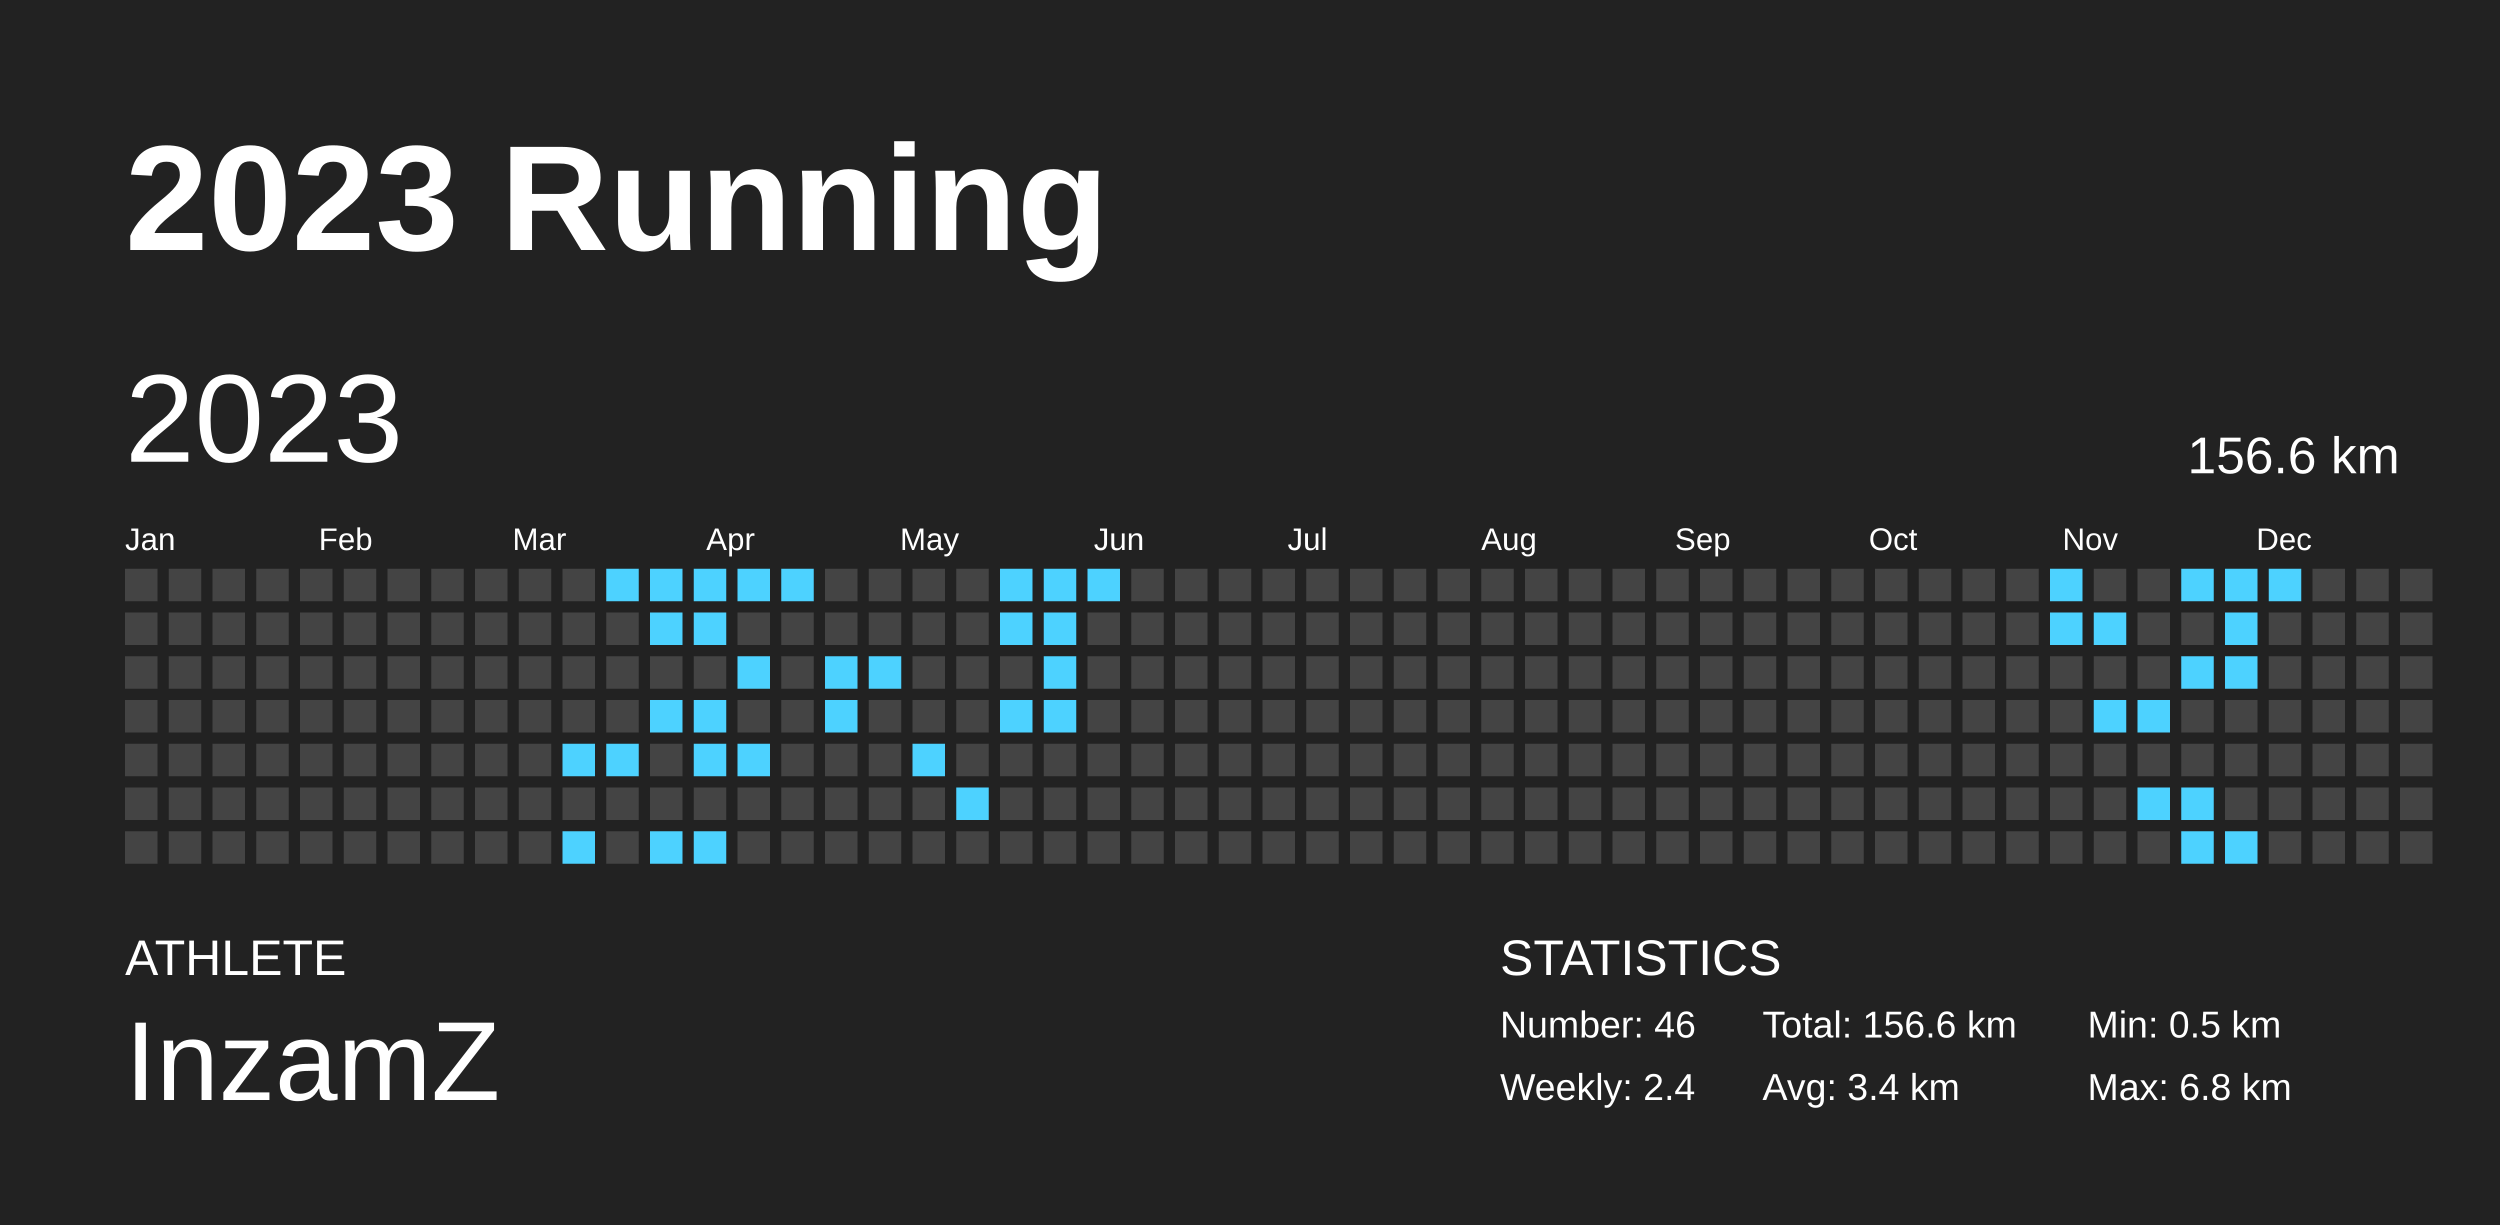
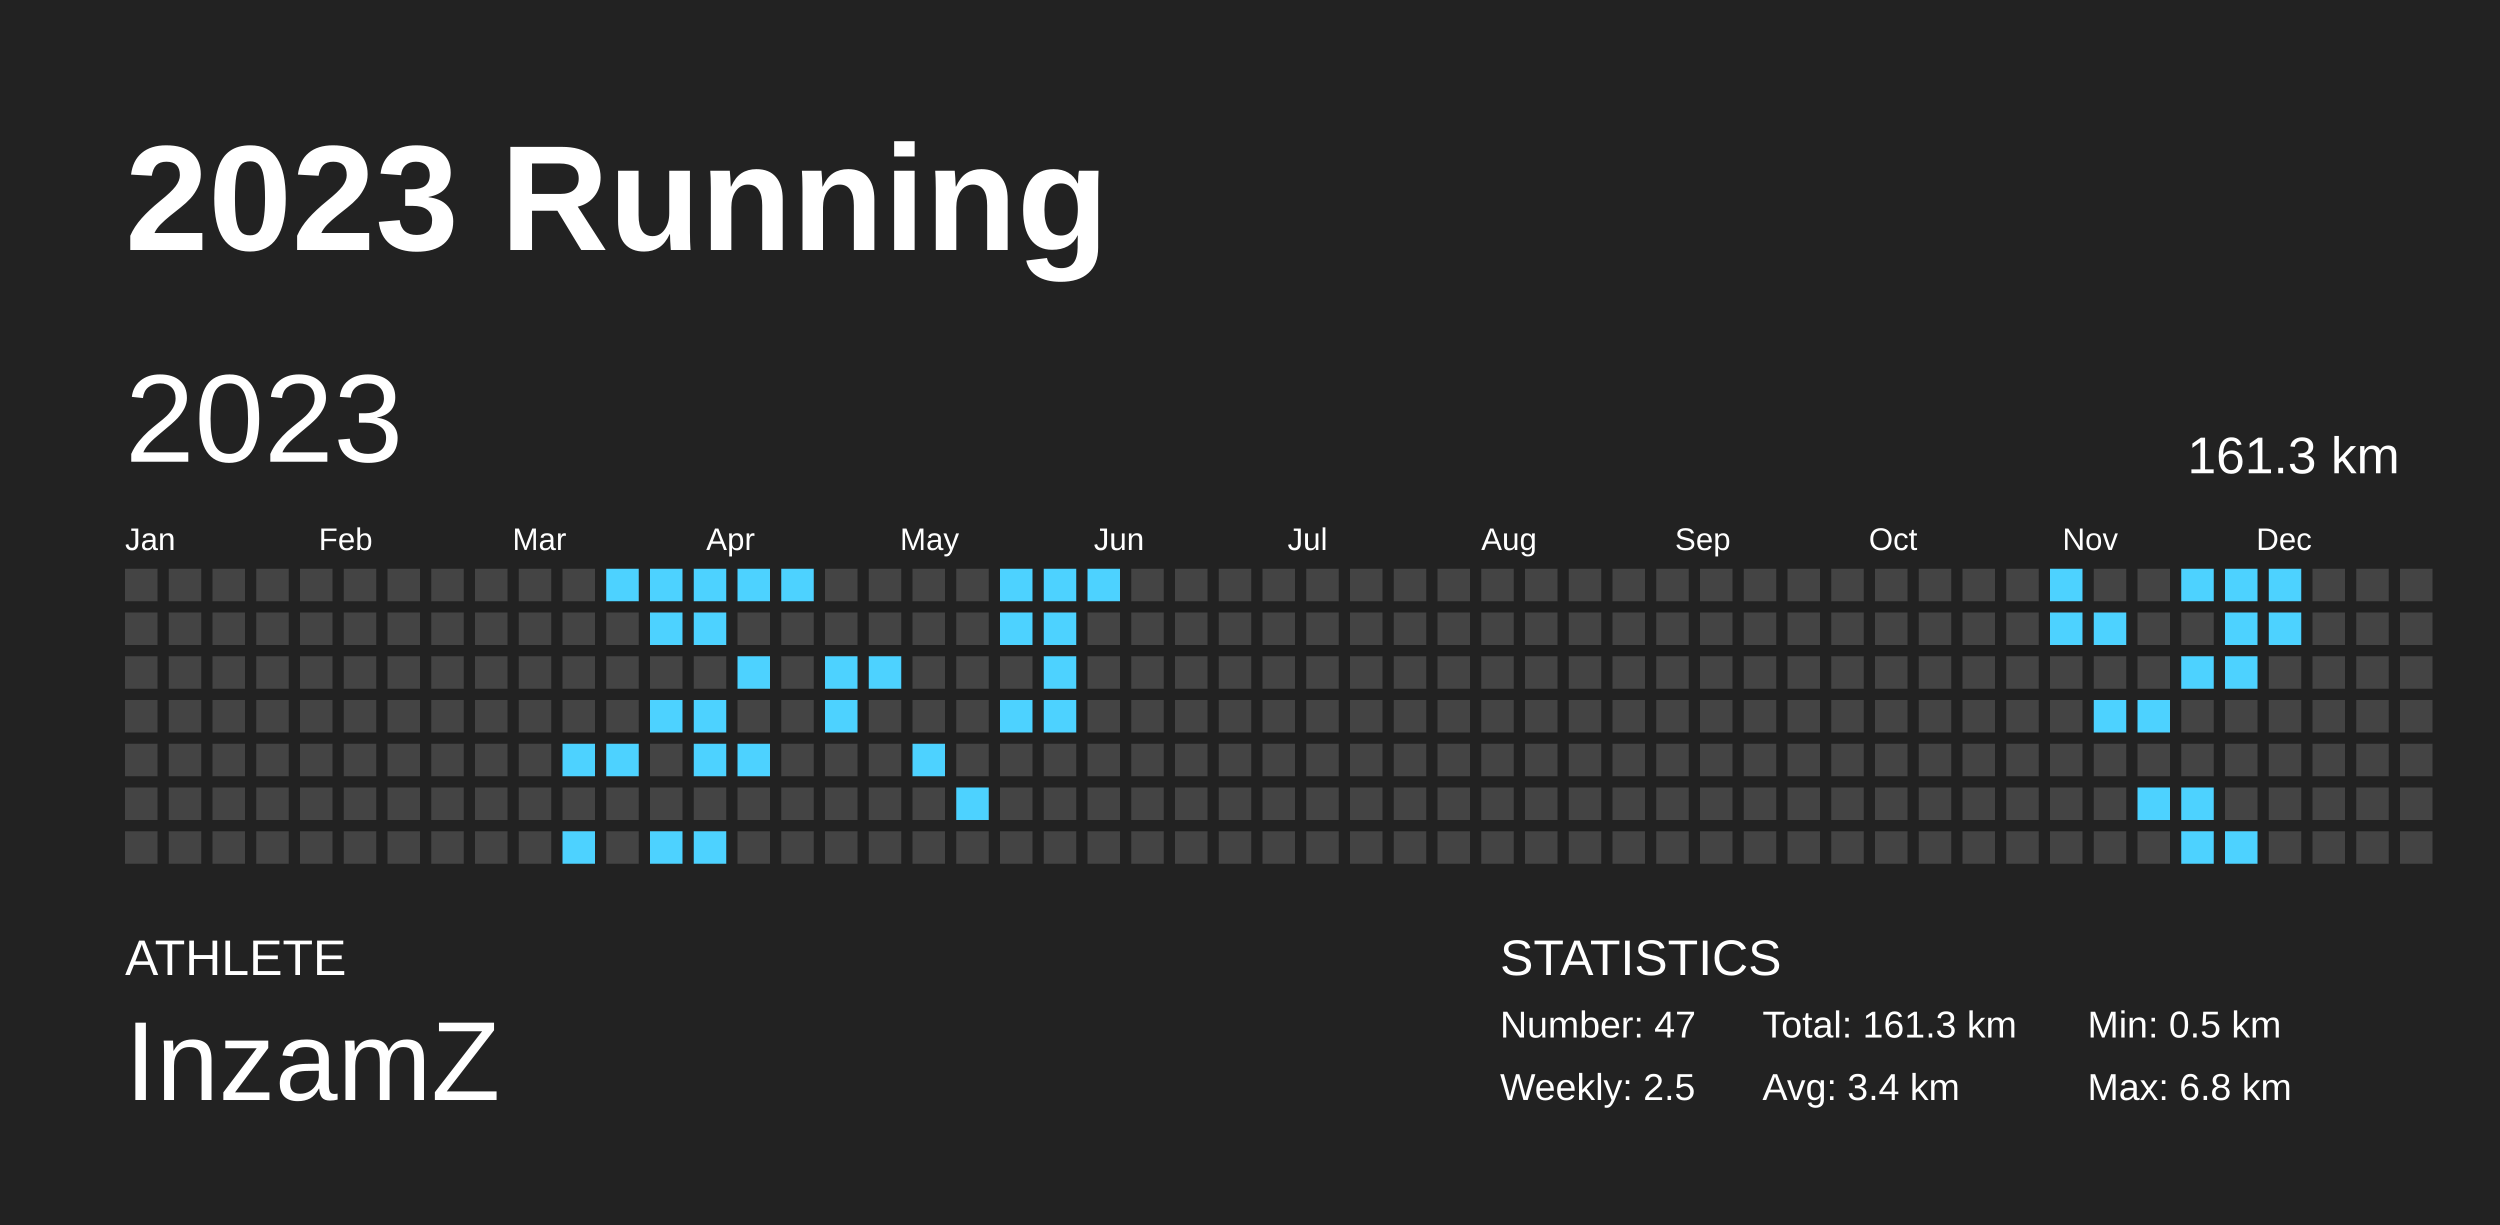
<svg xmlns="http://www.w3.org/2000/svg" baseProfile="full" height="98mm" version="1.1" viewBox="0,0,200,98" width="200mm">
  <defs />
  <rect fill="#222222" height="98" width="200" x="0" y="0" />
  <text fill="#FFFFFF" style="font-size:12px; font-family:Arial; font-weight:bold;" x="10" y="20">2023 Running</text>
  <text fill="#FFFFFF" style="font-size:4px; font-family:Arial" x="10" y="78">ATHLETE</text>
  <text fill="#FFFFFF" style="font-size:9px; font-family:Arial" x="10" y="88">InzamZ</text>
  <text fill="#FFFFFF" style="font-size:4px; font-family:Arial" x="120" y="78">STATISTICS</text>
-   <text fill="#FFFFFF" style="font-size:3px; font-family:Arial" x="120" y="83">Number: 46</text>
-   <text fill="#FFFFFF" style="font-size:3px; font-family:Arial" x="120" y="88">Weekly: 2.4</text>
-   <text fill="#FFFFFF" style="font-size:3px; font-family:Arial" x="141" y="83">Total: 156.6 km</text>
+   <text fill="#FFFFFF" style="font-size:3px; font-family:Arial" x="120" y="83">Number: 47</text>
+   <text fill="#FFFFFF" style="font-size:3px; font-family:Arial" x="120" y="88">Weekly: 2.5</text>
+   <text fill="#FFFFFF" style="font-size:3px; font-family:Arial" x="141" y="83">Total: 161.3 km</text>
  <text fill="#FFFFFF" style="font-size:3px; font-family:Arial" x="141" y="88">Avg: 3.4 km</text>
  <text fill="#FFFFFF" style="font-size:3px; font-family:Arial" x="167" y="83">Min: 0.5 km</text>
  <text fill="#FFFFFF" style="font-size:3px; font-family:Arial" x="167" y="88">Max: 6.8 km</text>
  <text dominant-baseline="hanging" fill="#FFFFFF" style="font-size:10.0px; font-family:Arial;" x="10" y="30">2023</text>
-   <text dominant-baseline="hanging" fill="#FFFFFF" style="font-size:4.125px; font-family:Arial;" x="175" y="35">156.6 km</text>
+   <text dominant-baseline="hanging" fill="#FFFFFF" style="font-size:4.125px; font-family:Arial;" x="175" y="35">161.3 km</text>
  <text fill="#FFFFFF" style="font-size:2.5px; font-family:Arial" x="10.0" y="44">Jan</text>
  <text fill="#FFFFFF" style="font-size:2.5px; font-family:Arial" x="25.5" y="44">Feb</text>
  <text fill="#FFFFFF" style="font-size:2.5px; font-family:Arial" x="41.0" y="44">Mar</text>
  <text fill="#FFFFFF" style="font-size:2.5px; font-family:Arial" x="56.5" y="44">Apr</text>
  <text fill="#FFFFFF" style="font-size:2.5px; font-family:Arial" x="72.0" y="44">May</text>
  <text fill="#FFFFFF" style="font-size:2.5px; font-family:Arial" x="87.5" y="44">Jun</text>
  <text fill="#FFFFFF" style="font-size:2.5px; font-family:Arial" x="103.0" y="44">Jul</text>
  <text fill="#FFFFFF" style="font-size:2.5px; font-family:Arial" x="118.5" y="44">Aug</text>
  <text fill="#FFFFFF" style="font-size:2.5px; font-family:Arial" x="134.0" y="44">Sep</text>
  <text fill="#FFFFFF" style="font-size:2.5px; font-family:Arial" x="149.5" y="44">Oct</text>
  <text fill="#FFFFFF" style="font-size:2.5px; font-family:Arial" x="165.0" y="44">Nov</text>
  <text fill="#FFFFFF" style="font-size:2.5px; font-family:Arial" x="180.5" y="44">Dec</text>
  <rect fill="#444444" height="2.6" width="2.6" x="10.0" y="45.5" />
  <rect fill="#444444" height="2.6" width="2.6" x="10.0" y="49.0" />
  <rect fill="#444444" height="2.6" width="2.6" x="10.0" y="52.5" />
  <rect fill="#444444" height="2.6" width="2.6" x="10.0" y="56.0" />
  <rect fill="#444444" height="2.6" width="2.6" x="10.0" y="59.5" />
  <rect fill="#444444" height="2.6" width="2.6" x="10.0" y="63.0" />
  <rect fill="#444444" height="2.6" width="2.6" x="10.0" y="66.5" />
  <rect fill="#444444" height="2.6" width="2.6" x="13.5" y="45.5" />
  <rect fill="#444444" height="2.6" width="2.6" x="13.5" y="49.0" />
  <rect fill="#444444" height="2.6" width="2.6" x="13.5" y="52.5" />
  <rect fill="#444444" height="2.6" width="2.6" x="13.5" y="56.0" />
  <rect fill="#444444" height="2.6" width="2.6" x="13.5" y="59.5" />
  <rect fill="#444444" height="2.6" width="2.6" x="13.5" y="63.0" />
  <rect fill="#444444" height="2.6" width="2.6" x="13.5" y="66.5" />
  <rect fill="#444444" height="2.6" width="2.6" x="17.0" y="45.5" />
  <rect fill="#444444" height="2.6" width="2.6" x="17.0" y="49.0" />
  <rect fill="#444444" height="2.6" width="2.6" x="17.0" y="52.5" />
  <rect fill="#444444" height="2.6" width="2.6" x="17.0" y="56.0" />
  <rect fill="#444444" height="2.6" width="2.6" x="17.0" y="59.5" />
  <rect fill="#444444" height="2.6" width="2.6" x="17.0" y="63.0" />
  <rect fill="#444444" height="2.6" width="2.6" x="17.0" y="66.5" />
  <rect fill="#444444" height="2.6" width="2.6" x="20.5" y="45.5" />
  <rect fill="#444444" height="2.6" width="2.6" x="20.5" y="49.0" />
  <rect fill="#444444" height="2.6" width="2.6" x="20.5" y="52.5" />
  <rect fill="#444444" height="2.6" width="2.6" x="20.5" y="56.0" />
  <rect fill="#444444" height="2.6" width="2.6" x="20.5" y="59.5" />
  <rect fill="#444444" height="2.6" width="2.6" x="20.5" y="63.0" />
  <rect fill="#444444" height="2.6" width="2.6" x="20.5" y="66.5" />
  <rect fill="#444444" height="2.6" width="2.6" x="24.0" y="45.5" />
  <rect fill="#444444" height="2.6" width="2.6" x="24.0" y="49.0" />
  <rect fill="#444444" height="2.6" width="2.6" x="24.0" y="52.5" />
  <rect fill="#444444" height="2.6" width="2.6" x="24.0" y="56.0" />
  <rect fill="#444444" height="2.6" width="2.6" x="24.0" y="59.5" />
  <rect fill="#444444" height="2.6" width="2.6" x="24.0" y="63.0" />
  <rect fill="#444444" height="2.6" width="2.6" x="24.0" y="66.5" />
  <rect fill="#444444" height="2.6" width="2.6" x="27.5" y="45.5" />
  <rect fill="#444444" height="2.6" width="2.6" x="27.5" y="49.0" />
  <rect fill="#444444" height="2.6" width="2.6" x="27.5" y="52.5" />
  <rect fill="#444444" height="2.6" width="2.6" x="27.5" y="56.0" />
  <rect fill="#444444" height="2.6" width="2.6" x="27.5" y="59.5" />
  <rect fill="#444444" height="2.6" width="2.6" x="27.5" y="63.0" />
  <rect fill="#444444" height="2.6" width="2.6" x="27.5" y="66.5" />
  <rect fill="#444444" height="2.6" width="2.6" x="31.0" y="45.5" />
  <rect fill="#444444" height="2.6" width="2.6" x="31.0" y="49.0" />
  <rect fill="#444444" height="2.6" width="2.6" x="31.0" y="52.5" />
  <rect fill="#444444" height="2.6" width="2.6" x="31.0" y="56.0" />
  <rect fill="#444444" height="2.6" width="2.6" x="31.0" y="59.5" />
  <rect fill="#444444" height="2.6" width="2.6" x="31.0" y="63.0" />
  <rect fill="#444444" height="2.6" width="2.6" x="31.0" y="66.5" />
  <rect fill="#444444" height="2.6" width="2.6" x="34.5" y="45.5" />
  <rect fill="#444444" height="2.6" width="2.6" x="34.5" y="49.0" />
  <rect fill="#444444" height="2.6" width="2.6" x="34.5" y="52.5" />
  <rect fill="#444444" height="2.6" width="2.6" x="34.5" y="56.0" />
  <rect fill="#444444" height="2.6" width="2.6" x="34.5" y="59.5" />
  <rect fill="#444444" height="2.6" width="2.6" x="34.5" y="63.0" />
  <rect fill="#444444" height="2.6" width="2.6" x="34.5" y="66.5" />
  <rect fill="#444444" height="2.6" width="2.6" x="38.0" y="45.5" />
  <rect fill="#444444" height="2.6" width="2.6" x="38.0" y="49.0" />
  <rect fill="#444444" height="2.6" width="2.6" x="38.0" y="52.5" />
  <rect fill="#444444" height="2.6" width="2.6" x="38.0" y="56.0" />
  <rect fill="#444444" height="2.6" width="2.6" x="38.0" y="59.5" />
  <rect fill="#444444" height="2.6" width="2.6" x="38.0" y="63.0" />
  <rect fill="#444444" height="2.6" width="2.6" x="38.0" y="66.5" />
  <rect fill="#444444" height="2.6" width="2.6" x="41.5" y="45.5" />
  <rect fill="#444444" height="2.6" width="2.6" x="41.5" y="49.0" />
  <rect fill="#444444" height="2.6" width="2.6" x="41.5" y="52.5" />
  <rect fill="#444444" height="2.6" width="2.6" x="41.5" y="56.0" />
  <rect fill="#444444" height="2.6" width="2.6" x="41.5" y="59.5" />
  <rect fill="#444444" height="2.6" width="2.6" x="41.5" y="63.0" />
  <rect fill="#444444" height="2.6" width="2.6" x="41.5" y="66.5" />
  <rect fill="#444444" height="2.6" width="2.6" x="45.0" y="45.5" />
  <rect fill="#444444" height="2.6" width="2.6" x="45.0" y="49.0" />
  <rect fill="#444444" height="2.6" width="2.6" x="45.0" y="52.5" />
  <rect fill="#444444" height="2.6" width="2.6" x="45.0" y="56.0" />
  <rect fill="#4dd2ff" height="2.6" width="2.6" x="45.0" y="59.5" />
  <rect fill="#444444" height="2.6" width="2.6" x="45.0" y="63.0" />
  <rect fill="#4dd2ff" height="2.6" width="2.6" x="45.0" y="66.5" />
  <rect fill="#4dd2ff" height="2.6" width="2.6" x="48.5" y="45.5" />
  <rect fill="#444444" height="2.6" width="2.6" x="48.5" y="49.0" />
  <rect fill="#444444" height="2.6" width="2.6" x="48.5" y="52.5" />
  <rect fill="#444444" height="2.6" width="2.6" x="48.5" y="56.0" />
  <rect fill="#4dd2ff" height="2.6" width="2.6" x="48.5" y="59.5" />
  <rect fill="#444444" height="2.6" width="2.6" x="48.5" y="63.0" />
  <rect fill="#444444" height="2.6" width="2.6" x="48.5" y="66.5" />
  <rect fill="#4dd2ff" height="2.6" width="2.6" x="52.0" y="45.5" />
  <rect fill="#4dd2ff" height="2.6" width="2.6" x="52.0" y="49.0" />
  <rect fill="#444444" height="2.6" width="2.6" x="52.0" y="52.5" />
  <rect fill="#4dd2ff" height="2.6" width="2.6" x="52.0" y="56.0" />
  <rect fill="#444444" height="2.6" width="2.6" x="52.0" y="59.5" />
  <rect fill="#444444" height="2.6" width="2.6" x="52.0" y="63.0" />
  <rect fill="#4dd2ff" height="2.6" width="2.6" x="52.0" y="66.5" />
  <rect fill="#4dd2ff" height="2.6" width="2.6" x="55.5" y="45.5" />
  <rect fill="#4dd2ff" height="2.6" width="2.6" x="55.5" y="49.0" />
  <rect fill="#444444" height="2.6" width="2.6" x="55.5" y="52.5" />
  <rect fill="#4dd2ff" height="2.6" width="2.6" x="55.5" y="56.0" />
  <rect fill="#4dd2ff" height="2.6" width="2.6" x="55.5" y="59.5" />
  <rect fill="#444444" height="2.6" width="2.6" x="55.5" y="63.0" />
  <rect fill="#4dd2ff" height="2.6" width="2.6" x="55.5" y="66.5" />
  <rect fill="#4dd2ff" height="2.6" width="2.6" x="59.0" y="45.5" />
  <rect fill="#444444" height="2.6" width="2.6" x="59.0" y="49.0" />
  <rect fill="#4dd2ff" height="2.6" width="2.6" x="59.0" y="52.5" />
  <rect fill="#444444" height="2.6" width="2.6" x="59.0" y="56.0" />
  <rect fill="#4dd2ff" height="2.6" width="2.6" x="59.0" y="59.5" />
  <rect fill="#444444" height="2.6" width="2.6" x="59.0" y="63.0" />
  <rect fill="#444444" height="2.6" width="2.6" x="59.0" y="66.5" />
  <rect fill="#4dd2ff" height="2.6" width="2.6" x="62.5" y="45.5" />
  <rect fill="#444444" height="2.6" width="2.6" x="62.5" y="49.0" />
  <rect fill="#444444" height="2.6" width="2.6" x="62.5" y="52.5" />
  <rect fill="#444444" height="2.6" width="2.6" x="62.5" y="56.0" />
  <rect fill="#444444" height="2.6" width="2.6" x="62.5" y="59.5" />
  <rect fill="#444444" height="2.6" width="2.6" x="62.5" y="63.0" />
  <rect fill="#444444" height="2.6" width="2.6" x="62.5" y="66.5" />
  <rect fill="#444444" height="2.6" width="2.6" x="66.0" y="45.5" />
  <rect fill="#444444" height="2.6" width="2.6" x="66.0" y="49.0" />
  <rect fill="#4dd2ff" height="2.6" width="2.6" x="66.0" y="52.5" />
  <rect fill="#4dd2ff" height="2.6" width="2.6" x="66.0" y="56.0" />
  <rect fill="#444444" height="2.6" width="2.6" x="66.0" y="59.5" />
  <rect fill="#444444" height="2.6" width="2.6" x="66.0" y="63.0" />
  <rect fill="#444444" height="2.6" width="2.6" x="66.0" y="66.5" />
  <rect fill="#444444" height="2.6" width="2.6" x="69.5" y="45.5" />
  <rect fill="#444444" height="2.6" width="2.6" x="69.5" y="49.0" />
  <rect fill="#4dd2ff" height="2.6" width="2.6" x="69.5" y="52.5" />
  <rect fill="#444444" height="2.6" width="2.6" x="69.5" y="56.0" />
  <rect fill="#444444" height="2.6" width="2.6" x="69.5" y="59.5" />
  <rect fill="#444444" height="2.6" width="2.6" x="69.5" y="63.0" />
  <rect fill="#444444" height="2.6" width="2.6" x="69.5" y="66.5" />
  <rect fill="#444444" height="2.6" width="2.6" x="73.0" y="45.5" />
  <rect fill="#444444" height="2.6" width="2.6" x="73.0" y="49.0" />
  <rect fill="#444444" height="2.6" width="2.6" x="73.0" y="52.5" />
  <rect fill="#444444" height="2.6" width="2.6" x="73.0" y="56.0" />
  <rect fill="#4dd2ff" height="2.6" width="2.6" x="73.0" y="59.5" />
  <rect fill="#444444" height="2.6" width="2.6" x="73.0" y="63.0" />
  <rect fill="#444444" height="2.6" width="2.6" x="73.0" y="66.5" />
  <rect fill="#444444" height="2.6" width="2.6" x="76.5" y="45.5" />
  <rect fill="#444444" height="2.6" width="2.6" x="76.5" y="49.0" />
  <rect fill="#444444" height="2.6" width="2.6" x="76.5" y="52.5" />
  <rect fill="#444444" height="2.6" width="2.6" x="76.5" y="56.0" />
  <rect fill="#444444" height="2.6" width="2.6" x="76.5" y="59.5" />
  <rect fill="#4dd2ff" height="2.6" width="2.6" x="76.5" y="63.0" />
  <rect fill="#444444" height="2.6" width="2.6" x="76.5" y="66.5" />
  <rect fill="#4dd2ff" height="2.6" width="2.6" x="80.0" y="45.5" />
  <rect fill="#4dd2ff" height="2.6" width="2.6" x="80.0" y="49.0" />
  <rect fill="#444444" height="2.6" width="2.6" x="80.0" y="52.5" />
  <rect fill="#4dd2ff" height="2.6" width="2.6" x="80.0" y="56.0" />
  <rect fill="#444444" height="2.6" width="2.6" x="80.0" y="59.5" />
  <rect fill="#444444" height="2.6" width="2.6" x="80.0" y="63.0" />
  <rect fill="#444444" height="2.6" width="2.6" x="80.0" y="66.5" />
  <rect fill="#4dd2ff" height="2.6" width="2.6" x="83.5" y="45.5" />
  <rect fill="#4dd2ff" height="2.6" width="2.6" x="83.5" y="49.0" />
  <rect fill="#4dd2ff" height="2.6" width="2.6" x="83.5" y="52.5" />
  <rect fill="#4dd2ff" height="2.6" width="2.6" x="83.5" y="56.0" />
  <rect fill="#444444" height="2.6" width="2.6" x="83.5" y="59.5" />
  <rect fill="#444444" height="2.6" width="2.6" x="83.5" y="63.0" />
  <rect fill="#444444" height="2.6" width="2.6" x="83.5" y="66.5" />
  <rect fill="#4dd2ff" height="2.6" width="2.6" x="87.0" y="45.5" />
  <rect fill="#444444" height="2.6" width="2.6" x="87.0" y="49.0" />
  <rect fill="#444444" height="2.6" width="2.6" x="87.0" y="52.5" />
  <rect fill="#444444" height="2.6" width="2.6" x="87.0" y="56.0" />
  <rect fill="#444444" height="2.6" width="2.6" x="87.0" y="59.5" />
  <rect fill="#444444" height="2.6" width="2.6" x="87.0" y="63.0" />
  <rect fill="#444444" height="2.6" width="2.6" x="87.0" y="66.5" />
  <rect fill="#444444" height="2.6" width="2.6" x="90.5" y="45.5" />
  <rect fill="#444444" height="2.6" width="2.6" x="90.5" y="49.0" />
  <rect fill="#444444" height="2.6" width="2.6" x="90.5" y="52.5" />
  <rect fill="#444444" height="2.6" width="2.6" x="90.5" y="56.0" />
  <rect fill="#444444" height="2.6" width="2.6" x="90.5" y="59.5" />
  <rect fill="#444444" height="2.6" width="2.6" x="90.5" y="63.0" />
  <rect fill="#444444" height="2.6" width="2.6" x="90.5" y="66.5" />
  <rect fill="#444444" height="2.6" width="2.6" x="94.0" y="45.5" />
  <rect fill="#444444" height="2.6" width="2.6" x="94.0" y="49.0" />
  <rect fill="#444444" height="2.6" width="2.6" x="94.0" y="52.5" />
  <rect fill="#444444" height="2.6" width="2.6" x="94.0" y="56.0" />
  <rect fill="#444444" height="2.6" width="2.6" x="94.0" y="59.5" />
  <rect fill="#444444" height="2.6" width="2.6" x="94.0" y="63.0" />
  <rect fill="#444444" height="2.6" width="2.6" x="94.0" y="66.5" />
  <rect fill="#444444" height="2.6" width="2.6" x="97.5" y="45.5" />
  <rect fill="#444444" height="2.6" width="2.6" x="97.5" y="49.0" />
  <rect fill="#444444" height="2.6" width="2.6" x="97.5" y="52.5" />
  <rect fill="#444444" height="2.6" width="2.6" x="97.5" y="56.0" />
  <rect fill="#444444" height="2.6" width="2.6" x="97.5" y="59.5" />
  <rect fill="#444444" height="2.6" width="2.6" x="97.5" y="63.0" />
  <rect fill="#444444" height="2.6" width="2.6" x="97.5" y="66.5" />
  <rect fill="#444444" height="2.6" width="2.6" x="101.0" y="45.5" />
  <rect fill="#444444" height="2.6" width="2.6" x="101.0" y="49.0" />
  <rect fill="#444444" height="2.6" width="2.6" x="101.0" y="52.5" />
  <rect fill="#444444" height="2.6" width="2.6" x="101.0" y="56.0" />
  <rect fill="#444444" height="2.6" width="2.6" x="101.0" y="59.5" />
  <rect fill="#444444" height="2.6" width="2.6" x="101.0" y="63.0" />
  <rect fill="#444444" height="2.6" width="2.6" x="101.0" y="66.5" />
  <rect fill="#444444" height="2.6" width="2.6" x="104.5" y="45.5" />
  <rect fill="#444444" height="2.6" width="2.6" x="104.5" y="49.0" />
  <rect fill="#444444" height="2.6" width="2.6" x="104.5" y="52.5" />
  <rect fill="#444444" height="2.6" width="2.6" x="104.5" y="56.0" />
  <rect fill="#444444" height="2.6" width="2.6" x="104.5" y="59.5" />
  <rect fill="#444444" height="2.6" width="2.6" x="104.5" y="63.0" />
  <rect fill="#444444" height="2.6" width="2.6" x="104.5" y="66.5" />
  <rect fill="#444444" height="2.6" width="2.6" x="108.0" y="45.5" />
  <rect fill="#444444" height="2.6" width="2.6" x="108.0" y="49.0" />
  <rect fill="#444444" height="2.6" width="2.6" x="108.0" y="52.5" />
  <rect fill="#444444" height="2.6" width="2.6" x="108.0" y="56.0" />
  <rect fill="#444444" height="2.6" width="2.6" x="108.0" y="59.5" />
  <rect fill="#444444" height="2.6" width="2.6" x="108.0" y="63.0" />
  <rect fill="#444444" height="2.6" width="2.6" x="108.0" y="66.5" />
  <rect fill="#444444" height="2.6" width="2.6" x="111.5" y="45.5" />
  <rect fill="#444444" height="2.6" width="2.6" x="111.5" y="49.0" />
  <rect fill="#444444" height="2.6" width="2.6" x="111.5" y="52.5" />
  <rect fill="#444444" height="2.6" width="2.6" x="111.5" y="56.0" />
  <rect fill="#444444" height="2.6" width="2.6" x="111.5" y="59.5" />
  <rect fill="#444444" height="2.6" width="2.6" x="111.5" y="63.0" />
  <rect fill="#444444" height="2.6" width="2.6" x="111.5" y="66.5" />
  <rect fill="#444444" height="2.6" width="2.6" x="115.0" y="45.5" />
  <rect fill="#444444" height="2.6" width="2.6" x="115.0" y="49.0" />
  <rect fill="#444444" height="2.6" width="2.6" x="115.0" y="52.5" />
  <rect fill="#444444" height="2.6" width="2.6" x="115.0" y="56.0" />
  <rect fill="#444444" height="2.6" width="2.6" x="115.0" y="59.5" />
  <rect fill="#444444" height="2.6" width="2.6" x="115.0" y="63.0" />
  <rect fill="#444444" height="2.6" width="2.6" x="115.0" y="66.5" />
  <rect fill="#444444" height="2.6" width="2.6" x="118.5" y="45.5" />
  <rect fill="#444444" height="2.6" width="2.6" x="118.5" y="49.0" />
  <rect fill="#444444" height="2.6" width="2.6" x="118.5" y="52.5" />
  <rect fill="#444444" height="2.6" width="2.6" x="118.5" y="56.0" />
  <rect fill="#444444" height="2.6" width="2.6" x="118.5" y="59.5" />
  <rect fill="#444444" height="2.6" width="2.6" x="118.5" y="63.0" />
  <rect fill="#444444" height="2.6" width="2.6" x="118.5" y="66.5" />
  <rect fill="#444444" height="2.6" width="2.6" x="122.0" y="45.5" />
  <rect fill="#444444" height="2.6" width="2.6" x="122.0" y="49.0" />
  <rect fill="#444444" height="2.6" width="2.6" x="122.0" y="52.5" />
  <rect fill="#444444" height="2.6" width="2.6" x="122.0" y="56.0" />
  <rect fill="#444444" height="2.6" width="2.6" x="122.0" y="59.5" />
  <rect fill="#444444" height="2.6" width="2.6" x="122.0" y="63.0" />
  <rect fill="#444444" height="2.6" width="2.6" x="122.0" y="66.5" />
  <rect fill="#444444" height="2.6" width="2.6" x="125.5" y="45.5" />
  <rect fill="#444444" height="2.6" width="2.6" x="125.5" y="49.0" />
  <rect fill="#444444" height="2.6" width="2.6" x="125.5" y="52.5" />
  <rect fill="#444444" height="2.6" width="2.6" x="125.5" y="56.0" />
  <rect fill="#444444" height="2.6" width="2.6" x="125.5" y="59.5" />
  <rect fill="#444444" height="2.6" width="2.6" x="125.5" y="63.0" />
  <rect fill="#444444" height="2.6" width="2.6" x="125.5" y="66.5" />
  <rect fill="#444444" height="2.6" width="2.6" x="129.0" y="45.5" />
  <rect fill="#444444" height="2.6" width="2.6" x="129.0" y="49.0" />
  <rect fill="#444444" height="2.6" width="2.6" x="129.0" y="52.5" />
  <rect fill="#444444" height="2.6" width="2.6" x="129.0" y="56.0" />
  <rect fill="#444444" height="2.6" width="2.6" x="129.0" y="59.5" />
  <rect fill="#444444" height="2.6" width="2.6" x="129.0" y="63.0" />
  <rect fill="#444444" height="2.6" width="2.6" x="129.0" y="66.5" />
  <rect fill="#444444" height="2.6" width="2.6" x="132.5" y="45.5" />
  <rect fill="#444444" height="2.6" width="2.6" x="132.5" y="49.0" />
  <rect fill="#444444" height="2.6" width="2.6" x="132.5" y="52.5" />
  <rect fill="#444444" height="2.6" width="2.6" x="132.5" y="56.0" />
  <rect fill="#444444" height="2.6" width="2.6" x="132.5" y="59.5" />
  <rect fill="#444444" height="2.6" width="2.6" x="132.5" y="63.0" />
  <rect fill="#444444" height="2.6" width="2.6" x="132.5" y="66.5" />
  <rect fill="#444444" height="2.6" width="2.6" x="136.0" y="45.5" />
  <rect fill="#444444" height="2.6" width="2.6" x="136.0" y="49.0" />
  <rect fill="#444444" height="2.6" width="2.6" x="136.0" y="52.5" />
  <rect fill="#444444" height="2.6" width="2.6" x="136.0" y="56.0" />
  <rect fill="#444444" height="2.6" width="2.6" x="136.0" y="59.5" />
  <rect fill="#444444" height="2.6" width="2.6" x="136.0" y="63.0" />
  <rect fill="#444444" height="2.6" width="2.6" x="136.0" y="66.5" />
  <rect fill="#444444" height="2.6" width="2.6" x="139.5" y="45.5" />
  <rect fill="#444444" height="2.6" width="2.6" x="139.5" y="49.0" />
  <rect fill="#444444" height="2.6" width="2.6" x="139.5" y="52.5" />
  <rect fill="#444444" height="2.6" width="2.6" x="139.5" y="56.0" />
  <rect fill="#444444" height="2.6" width="2.6" x="139.5" y="59.5" />
  <rect fill="#444444" height="2.6" width="2.6" x="139.5" y="63.0" />
  <rect fill="#444444" height="2.6" width="2.6" x="139.5" y="66.5" />
  <rect fill="#444444" height="2.6" width="2.6" x="143.0" y="45.5" />
  <rect fill="#444444" height="2.6" width="2.6" x="143.0" y="49.0" />
  <rect fill="#444444" height="2.6" width="2.6" x="143.0" y="52.5" />
  <rect fill="#444444" height="2.6" width="2.6" x="143.0" y="56.0" />
  <rect fill="#444444" height="2.6" width="2.6" x="143.0" y="59.5" />
  <rect fill="#444444" height="2.6" width="2.6" x="143.0" y="63.0" />
  <rect fill="#444444" height="2.6" width="2.6" x="143.0" y="66.5" />
  <rect fill="#444444" height="2.6" width="2.6" x="146.5" y="45.5" />
  <rect fill="#444444" height="2.6" width="2.6" x="146.5" y="49.0" />
  <rect fill="#444444" height="2.6" width="2.6" x="146.5" y="52.5" />
  <rect fill="#444444" height="2.6" width="2.6" x="146.5" y="56.0" />
  <rect fill="#444444" height="2.6" width="2.6" x="146.5" y="59.5" />
  <rect fill="#444444" height="2.6" width="2.6" x="146.5" y="63.0" />
  <rect fill="#444444" height="2.6" width="2.6" x="146.5" y="66.5" />
  <rect fill="#444444" height="2.6" width="2.6" x="150.0" y="45.5" />
  <rect fill="#444444" height="2.6" width="2.6" x="150.0" y="49.0" />
  <rect fill="#444444" height="2.6" width="2.6" x="150.0" y="52.5" />
  <rect fill="#444444" height="2.6" width="2.6" x="150.0" y="56.0" />
  <rect fill="#444444" height="2.6" width="2.6" x="150.0" y="59.5" />
  <rect fill="#444444" height="2.6" width="2.6" x="150.0" y="63.0" />
  <rect fill="#444444" height="2.6" width="2.6" x="150.0" y="66.5" />
  <rect fill="#444444" height="2.6" width="2.6" x="153.5" y="45.5" />
  <rect fill="#444444" height="2.6" width="2.6" x="153.5" y="49.0" />
  <rect fill="#444444" height="2.6" width="2.6" x="153.5" y="52.5" />
  <rect fill="#444444" height="2.6" width="2.6" x="153.5" y="56.0" />
  <rect fill="#444444" height="2.6" width="2.6" x="153.5" y="59.5" />
  <rect fill="#444444" height="2.6" width="2.6" x="153.5" y="63.0" />
  <rect fill="#444444" height="2.6" width="2.6" x="153.5" y="66.5" />
  <rect fill="#444444" height="2.6" width="2.6" x="157.0" y="45.5" />
  <rect fill="#444444" height="2.6" width="2.6" x="157.0" y="49.0" />
  <rect fill="#444444" height="2.6" width="2.6" x="157.0" y="52.5" />
  <rect fill="#444444" height="2.6" width="2.6" x="157.0" y="56.0" />
  <rect fill="#444444" height="2.6" width="2.6" x="157.0" y="59.5" />
  <rect fill="#444444" height="2.6" width="2.6" x="157.0" y="63.0" />
  <rect fill="#444444" height="2.6" width="2.6" x="157.0" y="66.5" />
  <rect fill="#444444" height="2.6" width="2.6" x="160.5" y="45.5" />
  <rect fill="#444444" height="2.6" width="2.6" x="160.5" y="49.0" />
  <rect fill="#444444" height="2.6" width="2.6" x="160.5" y="52.5" />
  <rect fill="#444444" height="2.6" width="2.6" x="160.5" y="56.0" />
  <rect fill="#444444" height="2.6" width="2.6" x="160.5" y="59.5" />
  <rect fill="#444444" height="2.6" width="2.6" x="160.5" y="63.0" />
  <rect fill="#444444" height="2.6" width="2.6" x="160.5" y="66.5" />
  <rect fill="#4dd2ff" height="2.6" width="2.6" x="164.0" y="45.5" />
  <rect fill="#4dd2ff" height="2.6" width="2.6" x="164.0" y="49.0" />
  <rect fill="#444444" height="2.6" width="2.6" x="164.0" y="52.5" />
  <rect fill="#444444" height="2.6" width="2.6" x="164.0" y="56.0" />
  <rect fill="#444444" height="2.6" width="2.6" x="164.0" y="59.5" />
  <rect fill="#444444" height="2.6" width="2.6" x="164.0" y="63.0" />
  <rect fill="#444444" height="2.6" width="2.6" x="164.0" y="66.5" />
  <rect fill="#444444" height="2.6" width="2.6" x="167.5" y="45.5" />
  <rect fill="#4dd2ff" height="2.6" width="2.6" x="167.5" y="49.0" />
  <rect fill="#444444" height="2.6" width="2.6" x="167.5" y="52.5" />
  <rect fill="#4dd2ff" height="2.6" width="2.6" x="167.5" y="56.0" />
  <rect fill="#444444" height="2.6" width="2.6" x="167.5" y="59.5" />
  <rect fill="#444444" height="2.6" width="2.6" x="167.5" y="63.0" />
  <rect fill="#444444" height="2.6" width="2.6" x="167.5" y="66.5" />
  <rect fill="#444444" height="2.6" width="2.6" x="171.0" y="45.5" />
  <rect fill="#444444" height="2.6" width="2.6" x="171.0" y="49.0" />
  <rect fill="#444444" height="2.6" width="2.6" x="171.0" y="52.5" />
  <rect fill="#4dd2ff" height="2.6" width="2.6" x="171.0" y="56.0" />
  <rect fill="#444444" height="2.6" width="2.6" x="171.0" y="59.5" />
  <rect fill="#4dd2ff" height="2.6" width="2.6" x="171.0" y="63.0" />
  <rect fill="#444444" height="2.6" width="2.6" x="171.0" y="66.5" />
  <rect fill="#4dd2ff" height="2.6" width="2.6" x="174.5" y="45.5" />
  <rect fill="#444444" height="2.6" width="2.6" x="174.5" y="49.0" />
  <rect fill="#4dd2ff" height="2.6" width="2.6" x="174.5" y="52.5" />
  <rect fill="#444444" height="2.6" width="2.6" x="174.5" y="56.0" />
  <rect fill="#444444" height="2.6" width="2.6" x="174.5" y="59.5" />
  <rect fill="#4dd2ff" height="2.6" width="2.6" x="174.5" y="63.0" />
  <rect fill="#4dd2ff" height="2.6" width="2.6" x="174.5" y="66.5" />
  <rect fill="#4dd2ff" height="2.6" width="2.6" x="178.0" y="45.5" />
  <rect fill="#4dd2ff" height="2.6" width="2.6" x="178.0" y="49.0" />
  <rect fill="#4dd2ff" height="2.6" width="2.6" x="178.0" y="52.5" />
  <rect fill="#444444" height="2.6" width="2.6" x="178.0" y="56.0" />
  <rect fill="#444444" height="2.6" width="2.6" x="178.0" y="59.5" />
  <rect fill="#444444" height="2.6" width="2.6" x="178.0" y="63.0" />
  <rect fill="#4dd2ff" height="2.6" width="2.6" x="178.0" y="66.5" />
  <rect fill="#4dd2ff" height="2.6" width="2.6" x="181.5" y="45.5" />
-   <rect fill="#444444" height="2.6" width="2.6" x="181.5" y="49.0" />
+   <rect fill="#4dd2ff" height="2.6" width="2.6" x="181.5" y="49.0" />
  <rect fill="#444444" height="2.6" width="2.6" x="181.5" y="52.5" />
  <rect fill="#444444" height="2.6" width="2.6" x="181.5" y="56.0" />
  <rect fill="#444444" height="2.6" width="2.6" x="181.5" y="59.5" />
  <rect fill="#444444" height="2.6" width="2.6" x="181.5" y="63.0" />
  <rect fill="#444444" height="2.6" width="2.6" x="181.5" y="66.5" />
  <rect fill="#444444" height="2.6" width="2.6" x="185.0" y="45.5" />
  <rect fill="#444444" height="2.6" width="2.6" x="185.0" y="49.0" />
  <rect fill="#444444" height="2.6" width="2.6" x="185.0" y="52.5" />
  <rect fill="#444444" height="2.6" width="2.6" x="185.0" y="56.0" />
  <rect fill="#444444" height="2.6" width="2.6" x="185.0" y="59.5" />
  <rect fill="#444444" height="2.6" width="2.6" x="185.0" y="63.0" />
  <rect fill="#444444" height="2.6" width="2.6" x="185.0" y="66.5" />
  <rect fill="#444444" height="2.6" width="2.6" x="188.5" y="45.5" />
  <rect fill="#444444" height="2.6" width="2.6" x="188.5" y="49.0" />
  <rect fill="#444444" height="2.6" width="2.6" x="188.5" y="52.5" />
  <rect fill="#444444" height="2.6" width="2.6" x="188.5" y="56.0" />
  <rect fill="#444444" height="2.6" width="2.6" x="188.5" y="59.5" />
  <rect fill="#444444" height="2.6" width="2.6" x="188.5" y="63.0" />
  <rect fill="#444444" height="2.6" width="2.6" x="188.5" y="66.5" />
  <rect fill="#444444" height="2.6" width="2.6" x="192.0" y="45.5" />
  <rect fill="#444444" height="2.6" width="2.6" x="192.0" y="49.0" />
  <rect fill="#444444" height="2.6" width="2.6" x="192.0" y="52.5" />
  <rect fill="#444444" height="2.6" width="2.6" x="192.0" y="56.0" />
  <rect fill="#444444" height="2.6" width="2.6" x="192.0" y="59.5" />
  <rect fill="#444444" height="2.6" width="2.6" x="192.0" y="63.0" />
  <rect fill="#444444" height="2.6" width="2.6" x="192.0" y="66.5" />
</svg>
